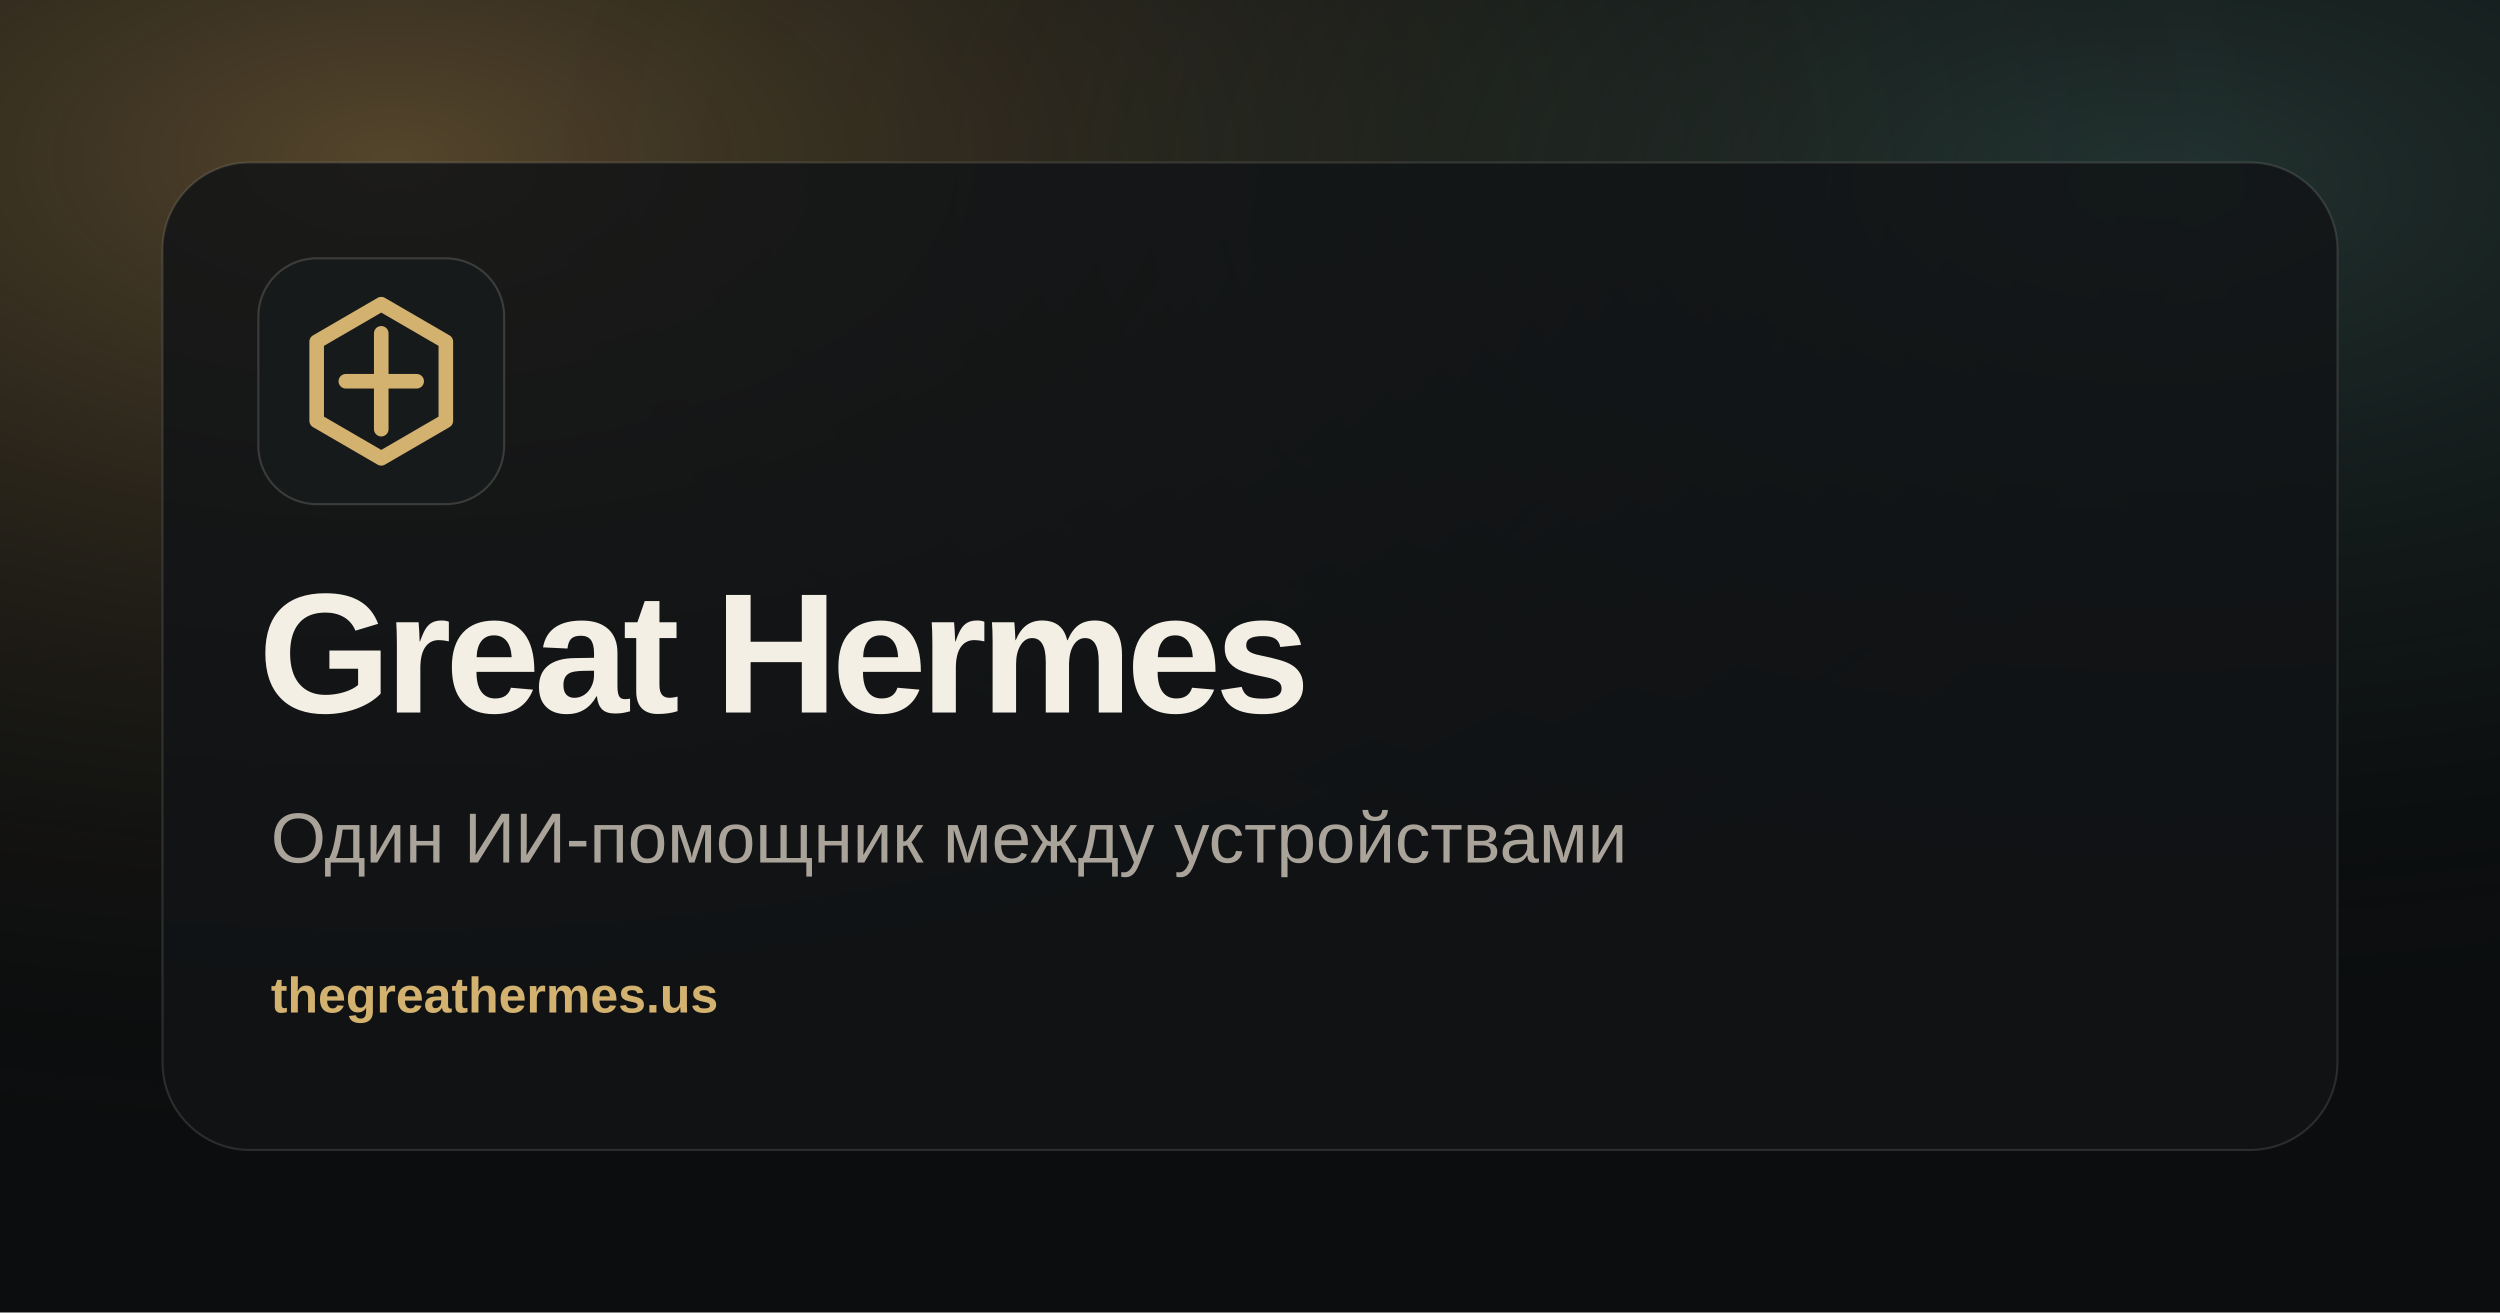
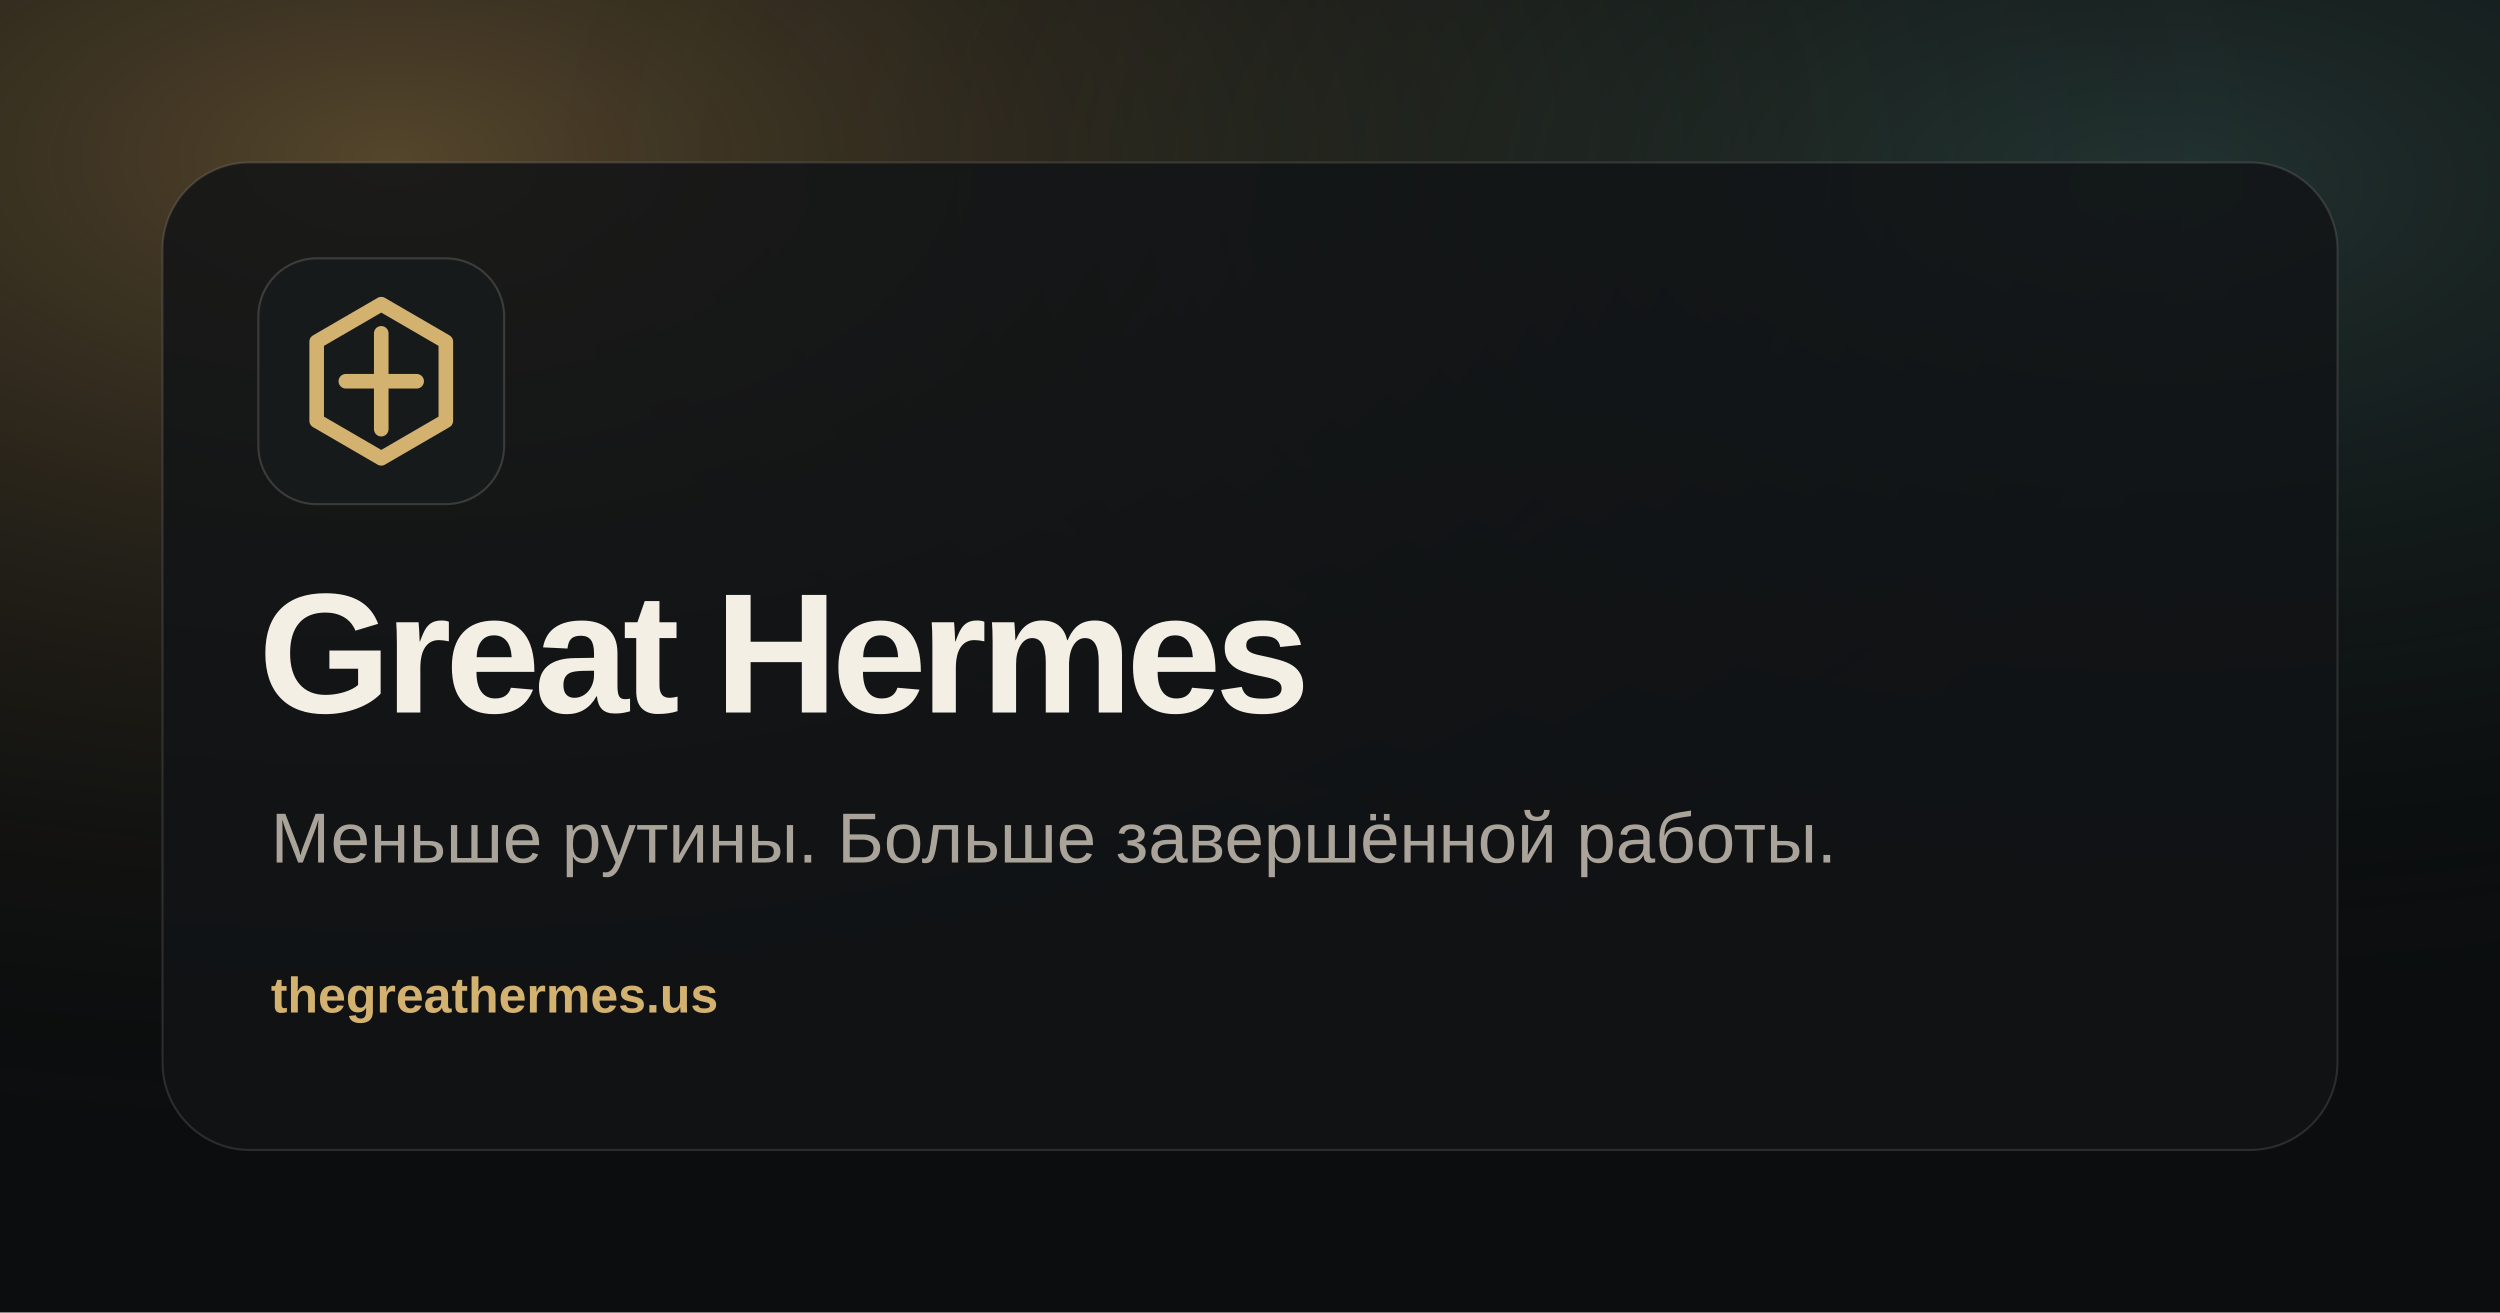
<svg xmlns="http://www.w3.org/2000/svg" width="1200" height="630" viewBox="0 0 1200 630" role="img" aria-labelledby="title desc">
  <defs>
    <radialGradient id="brass" cx="16%" cy="12%" r="78%">
      <stop offset="0%" stop-color="#b99355" stop-opacity=".42" />
      <stop offset="100%" stop-color="#0b0d0e" stop-opacity="0" />
    </radialGradient>
    <radialGradient id="teal" cx="86%" cy="14%" r="66%">
      <stop offset="0%" stop-color="#6aa99b" stop-opacity=".24" />
      <stop offset="100%" stop-color="#0b0d0e" stop-opacity="0" />
    </radialGradient>
  </defs>
  <rect width="1200" height="630" fill="#0b0d0e" />
  <rect width="1200" height="630" fill="url(#brass)" />
  <rect width="1200" height="630" fill="url(#teal)" />
  <rect x="78" y="78" width="1044" height="474" rx="42" fill="#111416" fill-opacity=".84" stroke="#e8e0cf" stroke-opacity=".14" />
  <rect x="124" y="124" width="118" height="118" rx="28" fill="#171a1b" stroke="#e8e0cf" stroke-opacity=".18" />
  <path d="M183 146 214 164v38l-31 18-31-18v-38l31-18Z" fill="none" stroke="#d3b16f" stroke-width="7" stroke-linejoin="round" />
  <path d="M166 183h34M183 160v46" stroke="#d3b16f" stroke-width="7" stroke-linecap="round" />
  <text x="124" y="342" font-family="Aptos Display, Segoe UI, Arial, sans-serif" font-size="82" font-weight="700" fill="#f4efe4" letter-spacing="-3">Great Hermes</text>
-   <text x="130" y="414" font-family="Aptos, Segoe UI, Arial, sans-serif" font-size="34" fill="#aaa39a">Один ИИ-помощник между устройствами</text>
+   <text x="130" y="414" font-family="Aptos, Segoe UI, Arial, sans-serif" font-size="34" fill="#aaa39a">Меньше рутины. Больше завершённой работы.</text>
  <text x="130" y="486" font-family="Aptos, Segoe UI, Arial, sans-serif" font-size="24" font-weight="700" fill="#d3b16f">thegreathermes.us</text>
</svg>
